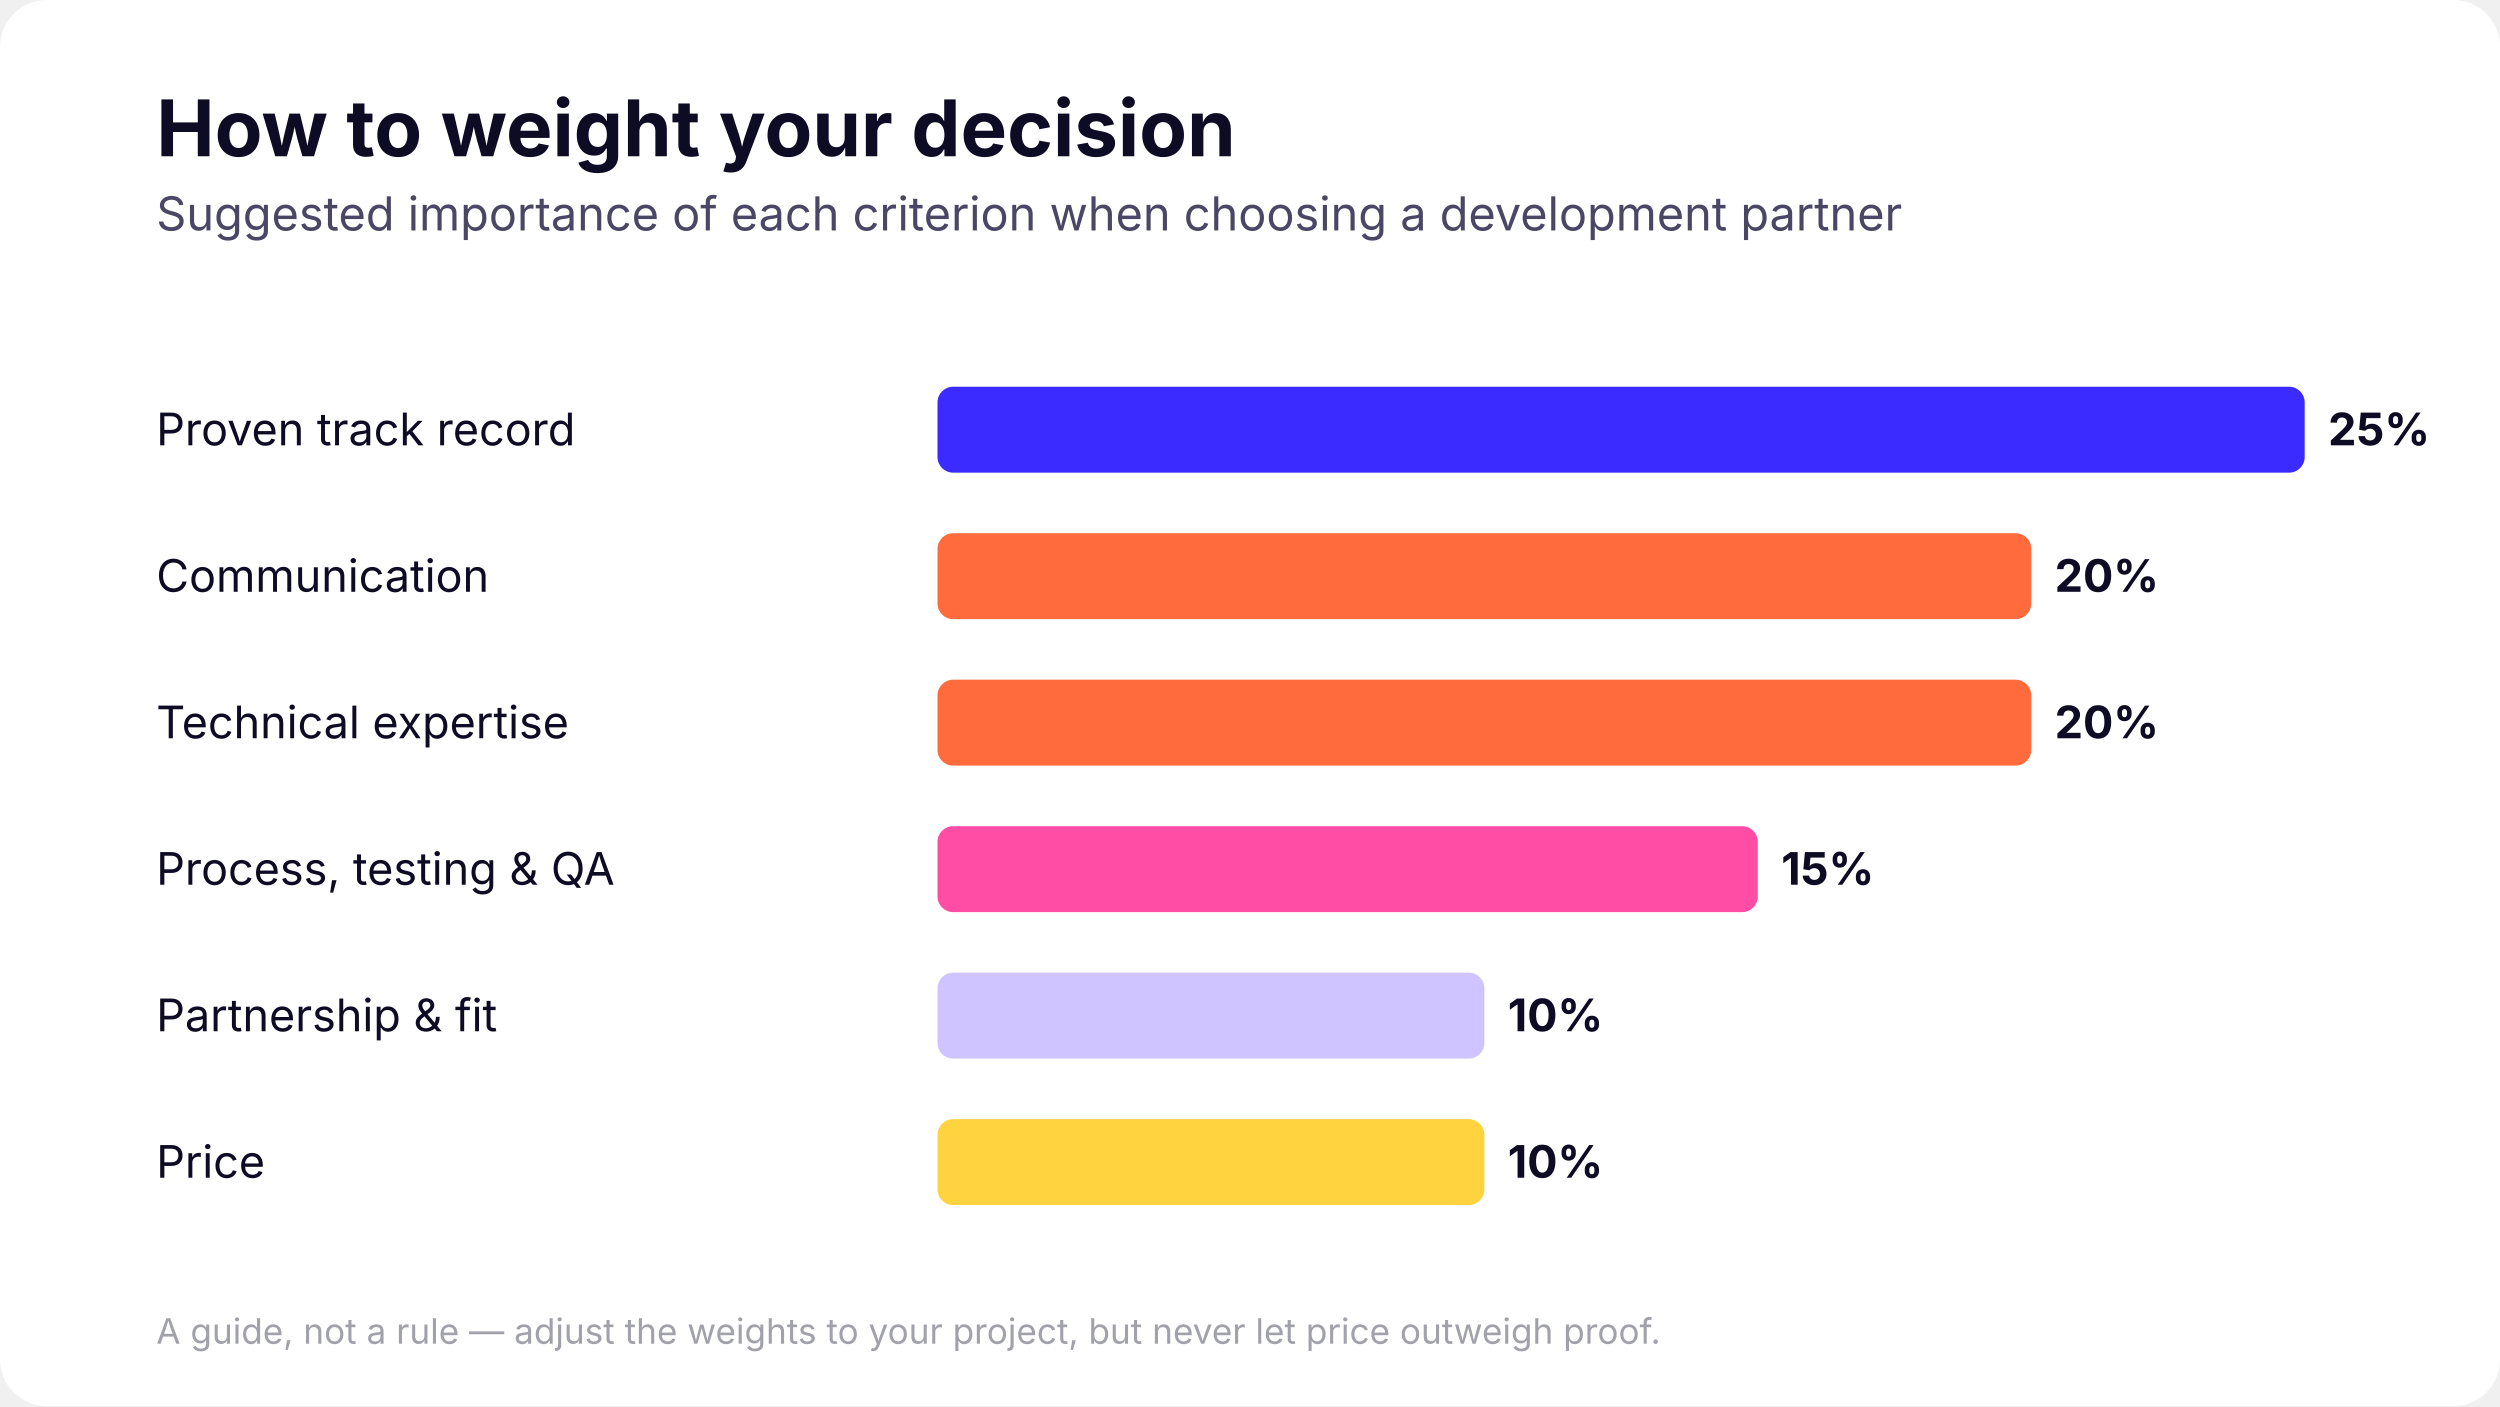
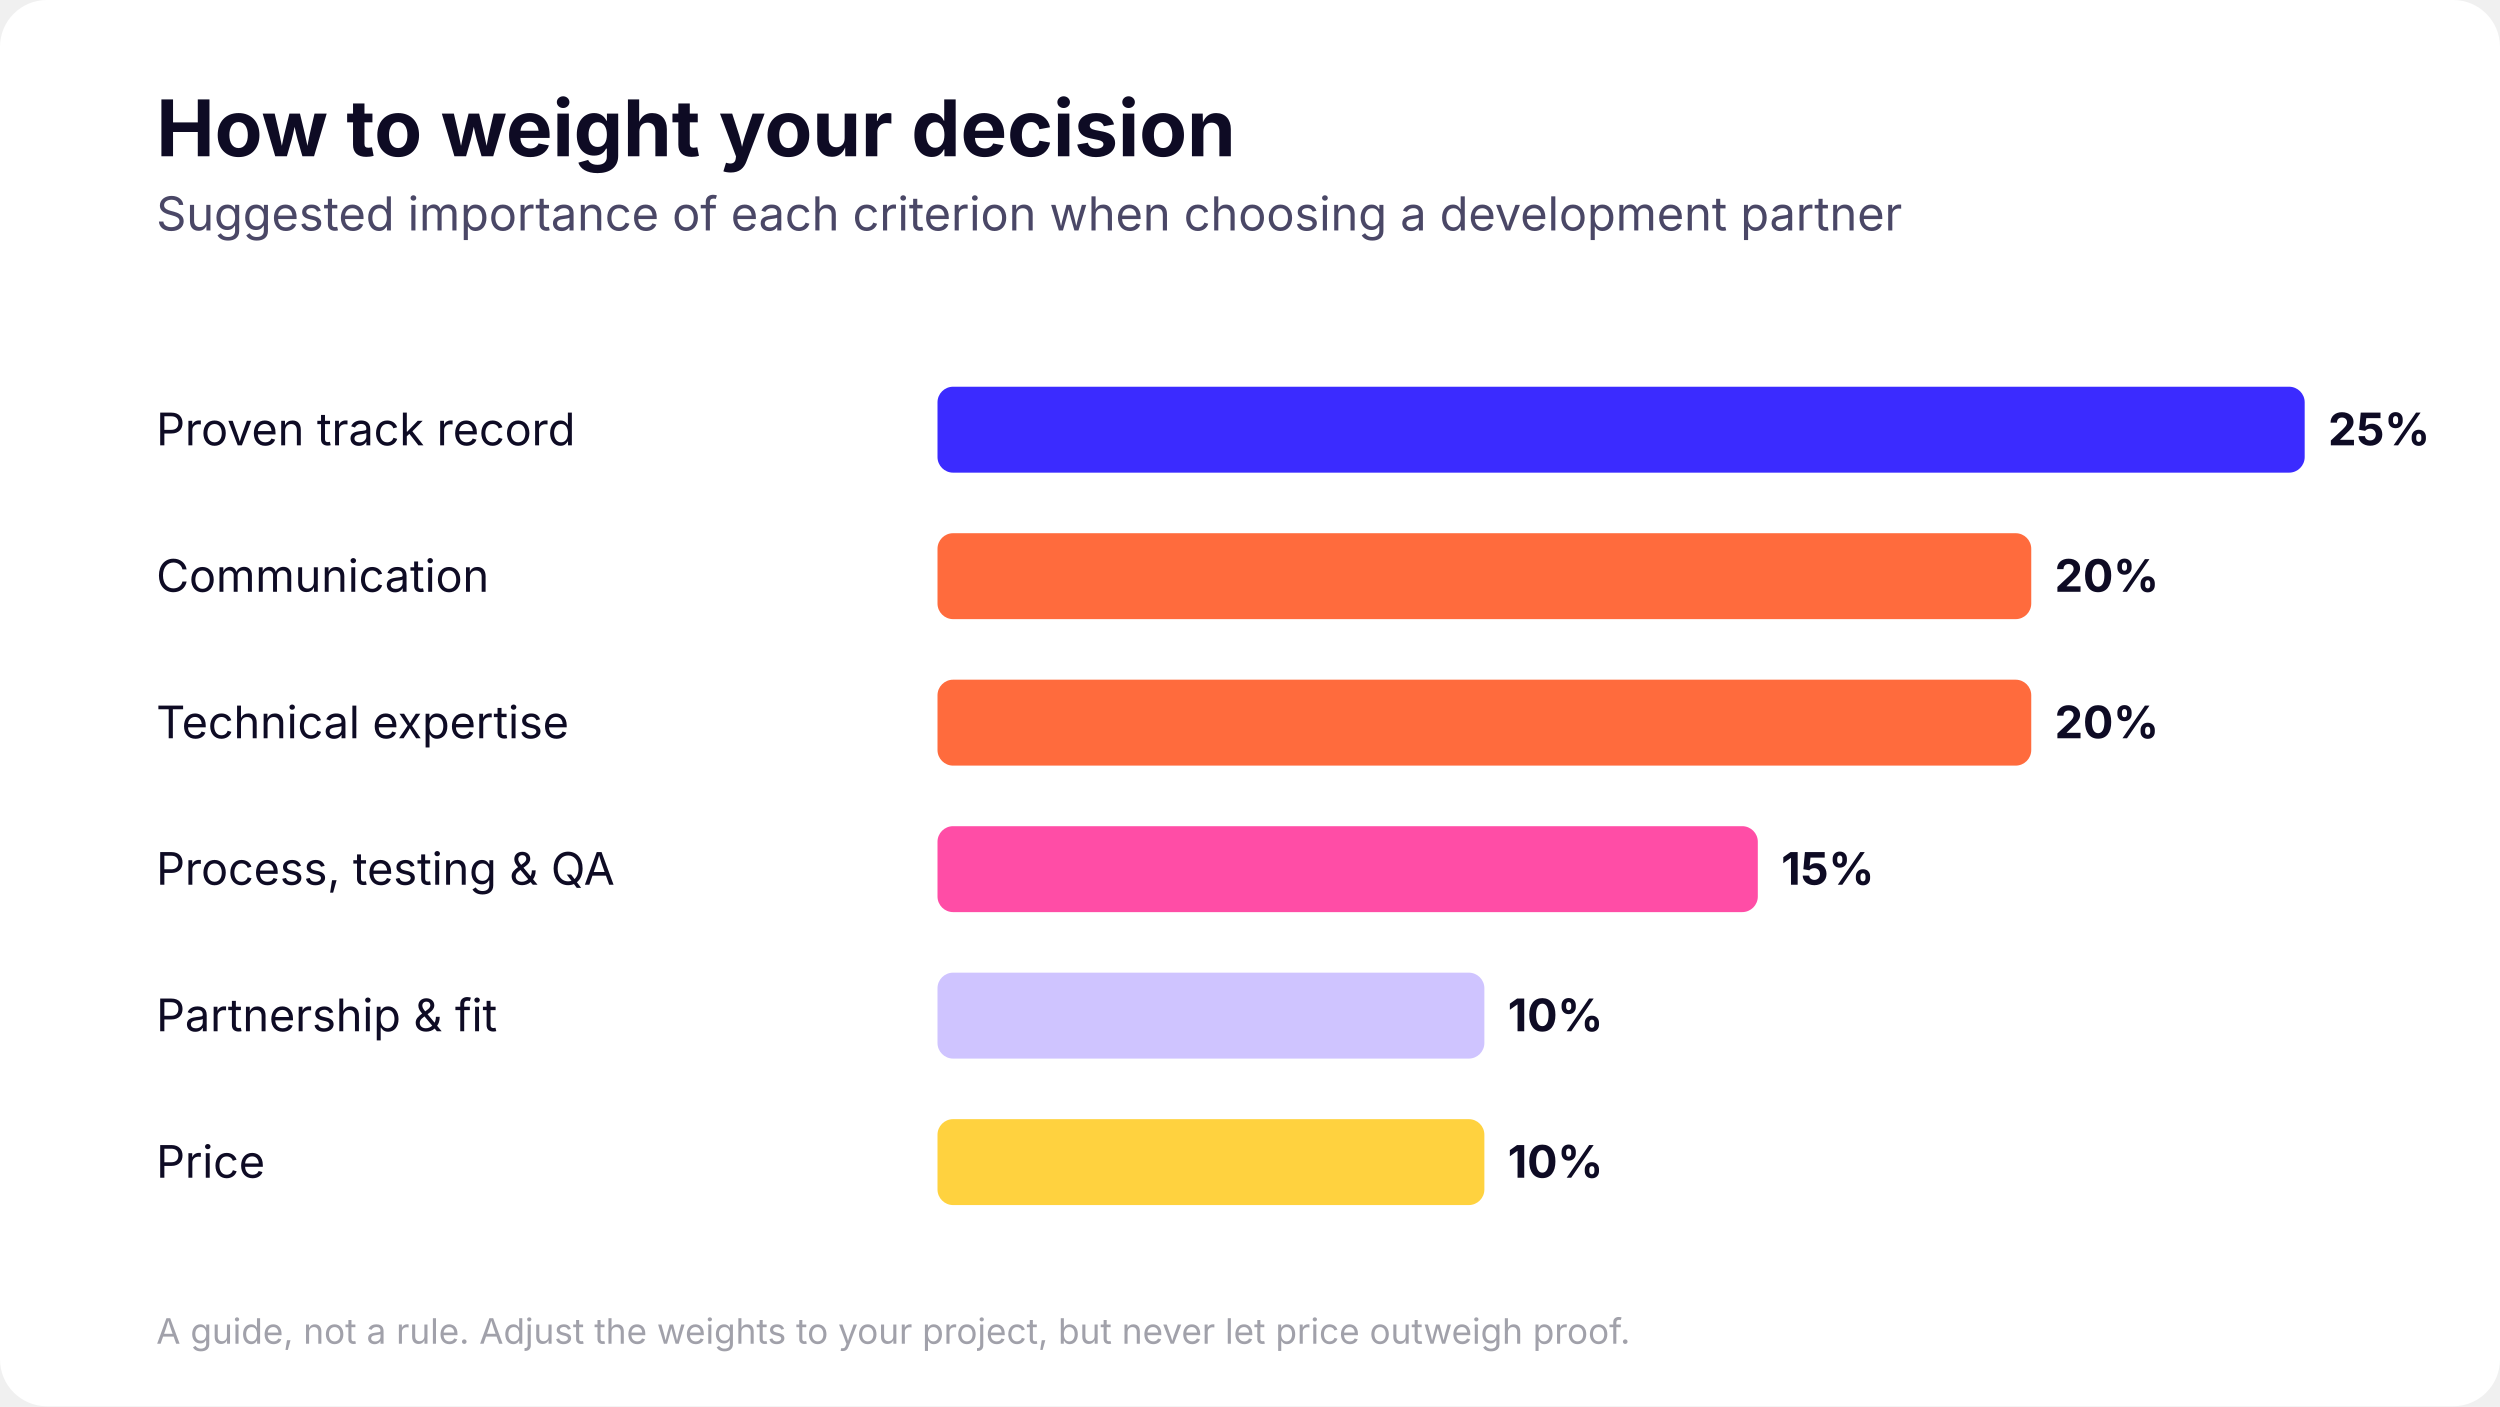
<svg xmlns="http://www.w3.org/2000/svg" viewBox="0 0 1280 720" font-family="Inter, Segoe UI, Helvetica, Arial, sans-serif">
  <rect width="1280" height="720" rx="24" fill="#ffffff" />
  <text x="80" y="80" font-size="40" font-weight="700" fill="#0e0b24">How to weight your decision</text>
  <text x="80" y="118" font-size="24" fill="#4a4766">Suggested importance of each criterion when choosing a development partner</text>
  <g font-size="23" fill="#0e0b24">
    <text x="80" y="228">Proven track record</text>
    <text x="80" y="303">Communication</text>
    <text x="80" y="378">Technical expertise</text>
    <text x="80" y="453">Process, testing &amp; QA</text>
    <text x="80" y="528">Partnership &amp; fit</text>
    <text x="80" y="603">Price</text>
  </g>
  <g>
    <rect x="480" y="198" width="700" height="44" rx="8" fill="#3b2bff" />
    <rect x="480" y="273" width="560" height="44" rx="8" fill="#ff6b3d" />
    <rect x="480" y="348" width="560" height="44" rx="8" fill="#ff6b3d" />
    <rect x="480" y="423" width="420" height="44" rx="8" fill="#ff4da6" />
    <rect x="480" y="498" width="280" height="44" rx="8" fill="#cfc4ff" />
    <rect x="480" y="573" width="280" height="44" rx="8" fill="#ffd23f" />
  </g>
  <g font-size="23" font-weight="700" fill="#0e0b24">
    <text x="1192" y="228">25%</text>
    <text x="1052" y="303">20%</text>
    <text x="1052" y="378">20%</text>
    <text x="912" y="453">15%</text>
    <text x="772" y="528">10%</text>
    <text x="772" y="603">10%</text>
  </g>
-   <text x="80" y="688" font-size="18" fill="#a1a1aa">A guide, not a rule — adjust the weights to your project, but never let price outweigh proof.</text>
+   <text x="80" y="688" font-size="18" fill="#a1a1aa">A guide, not a rule. Adjust the weights to your project, but never let price outweigh proof.</text>
</svg>
